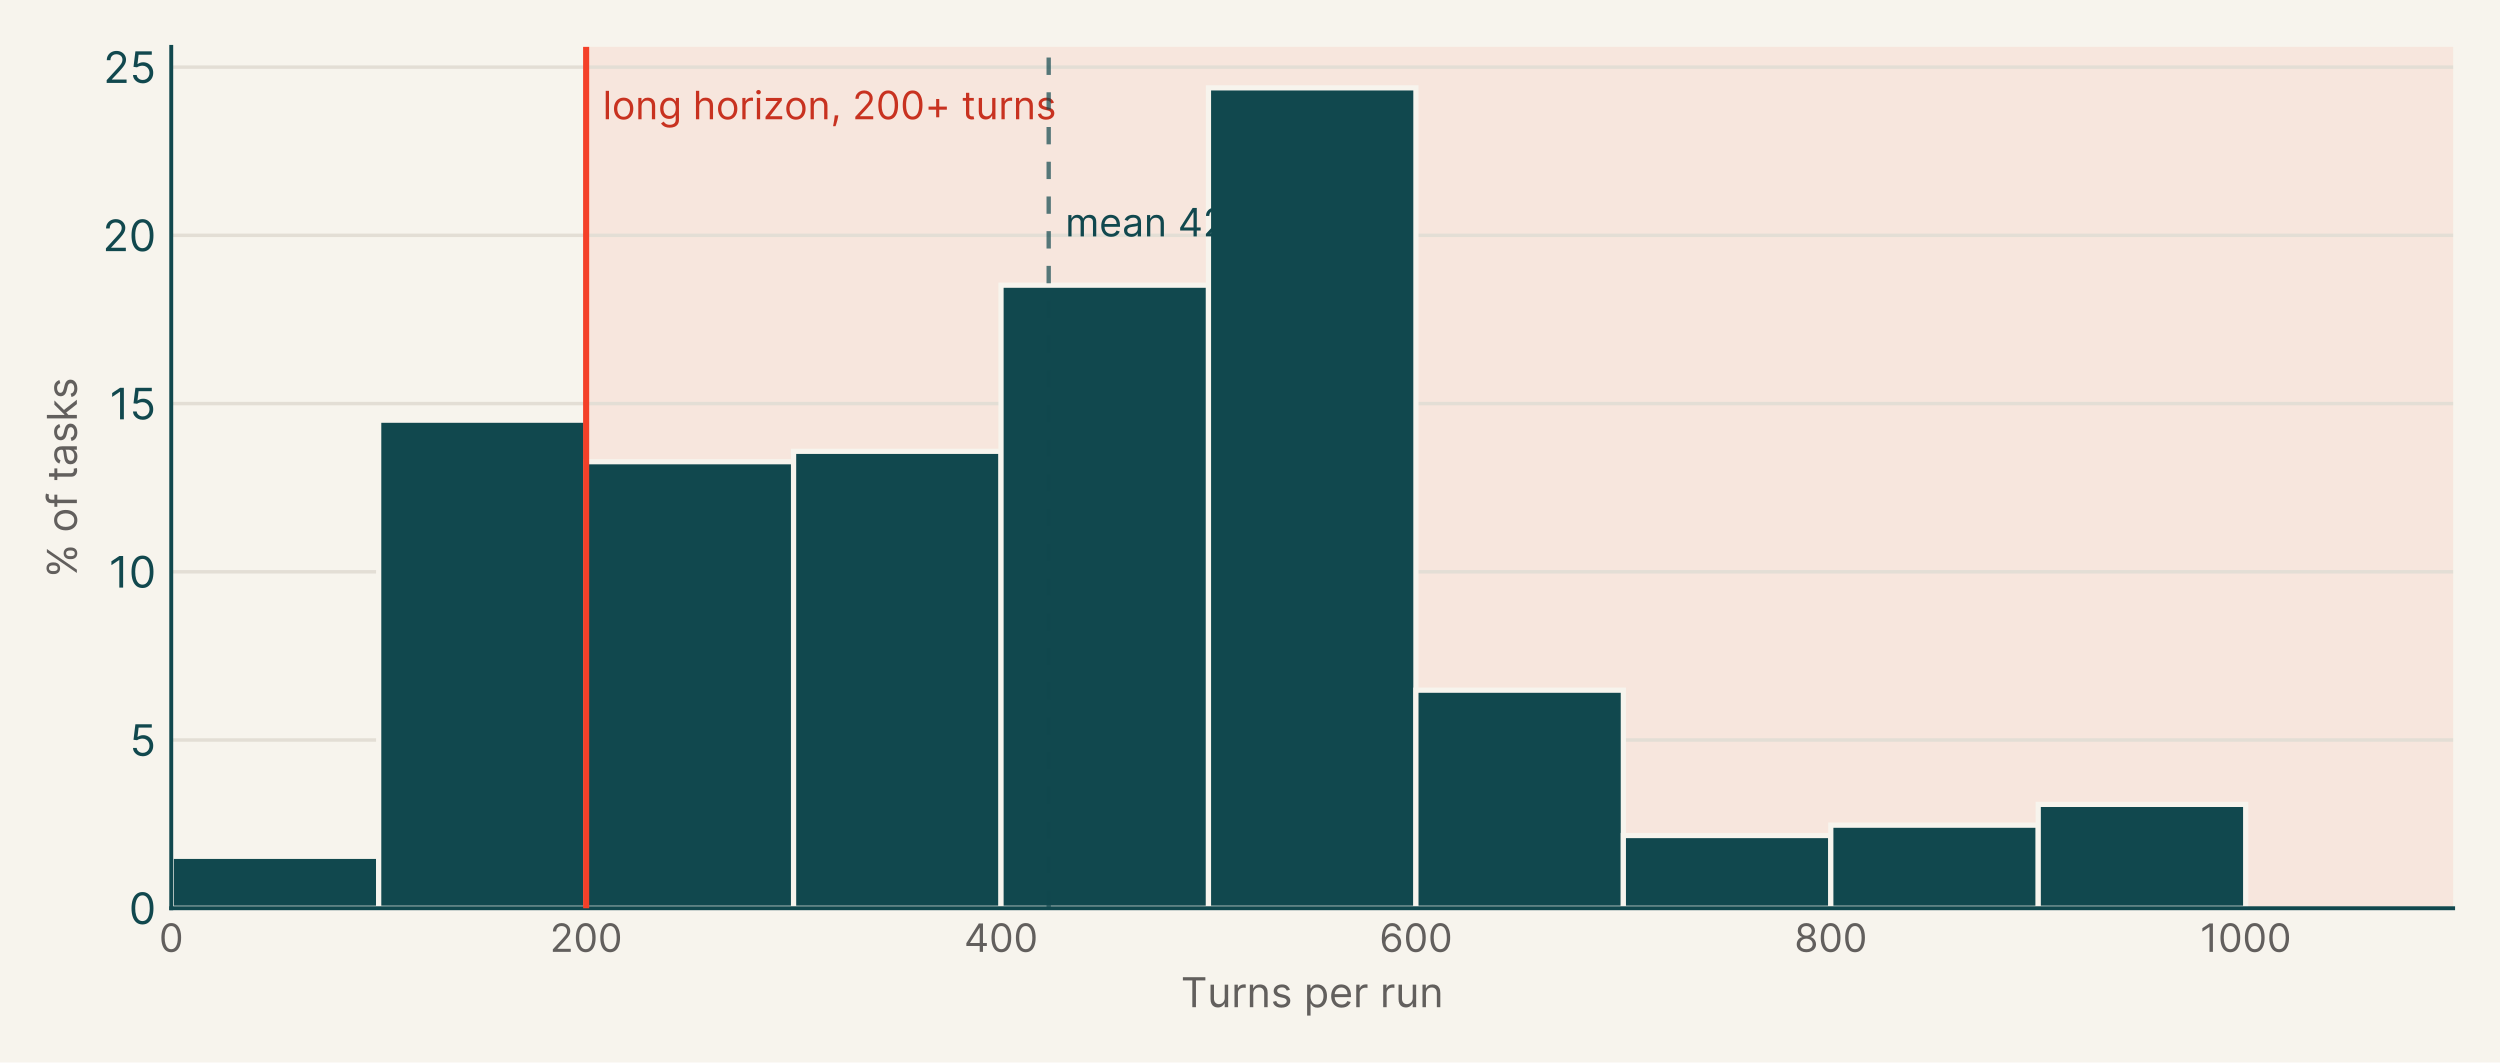
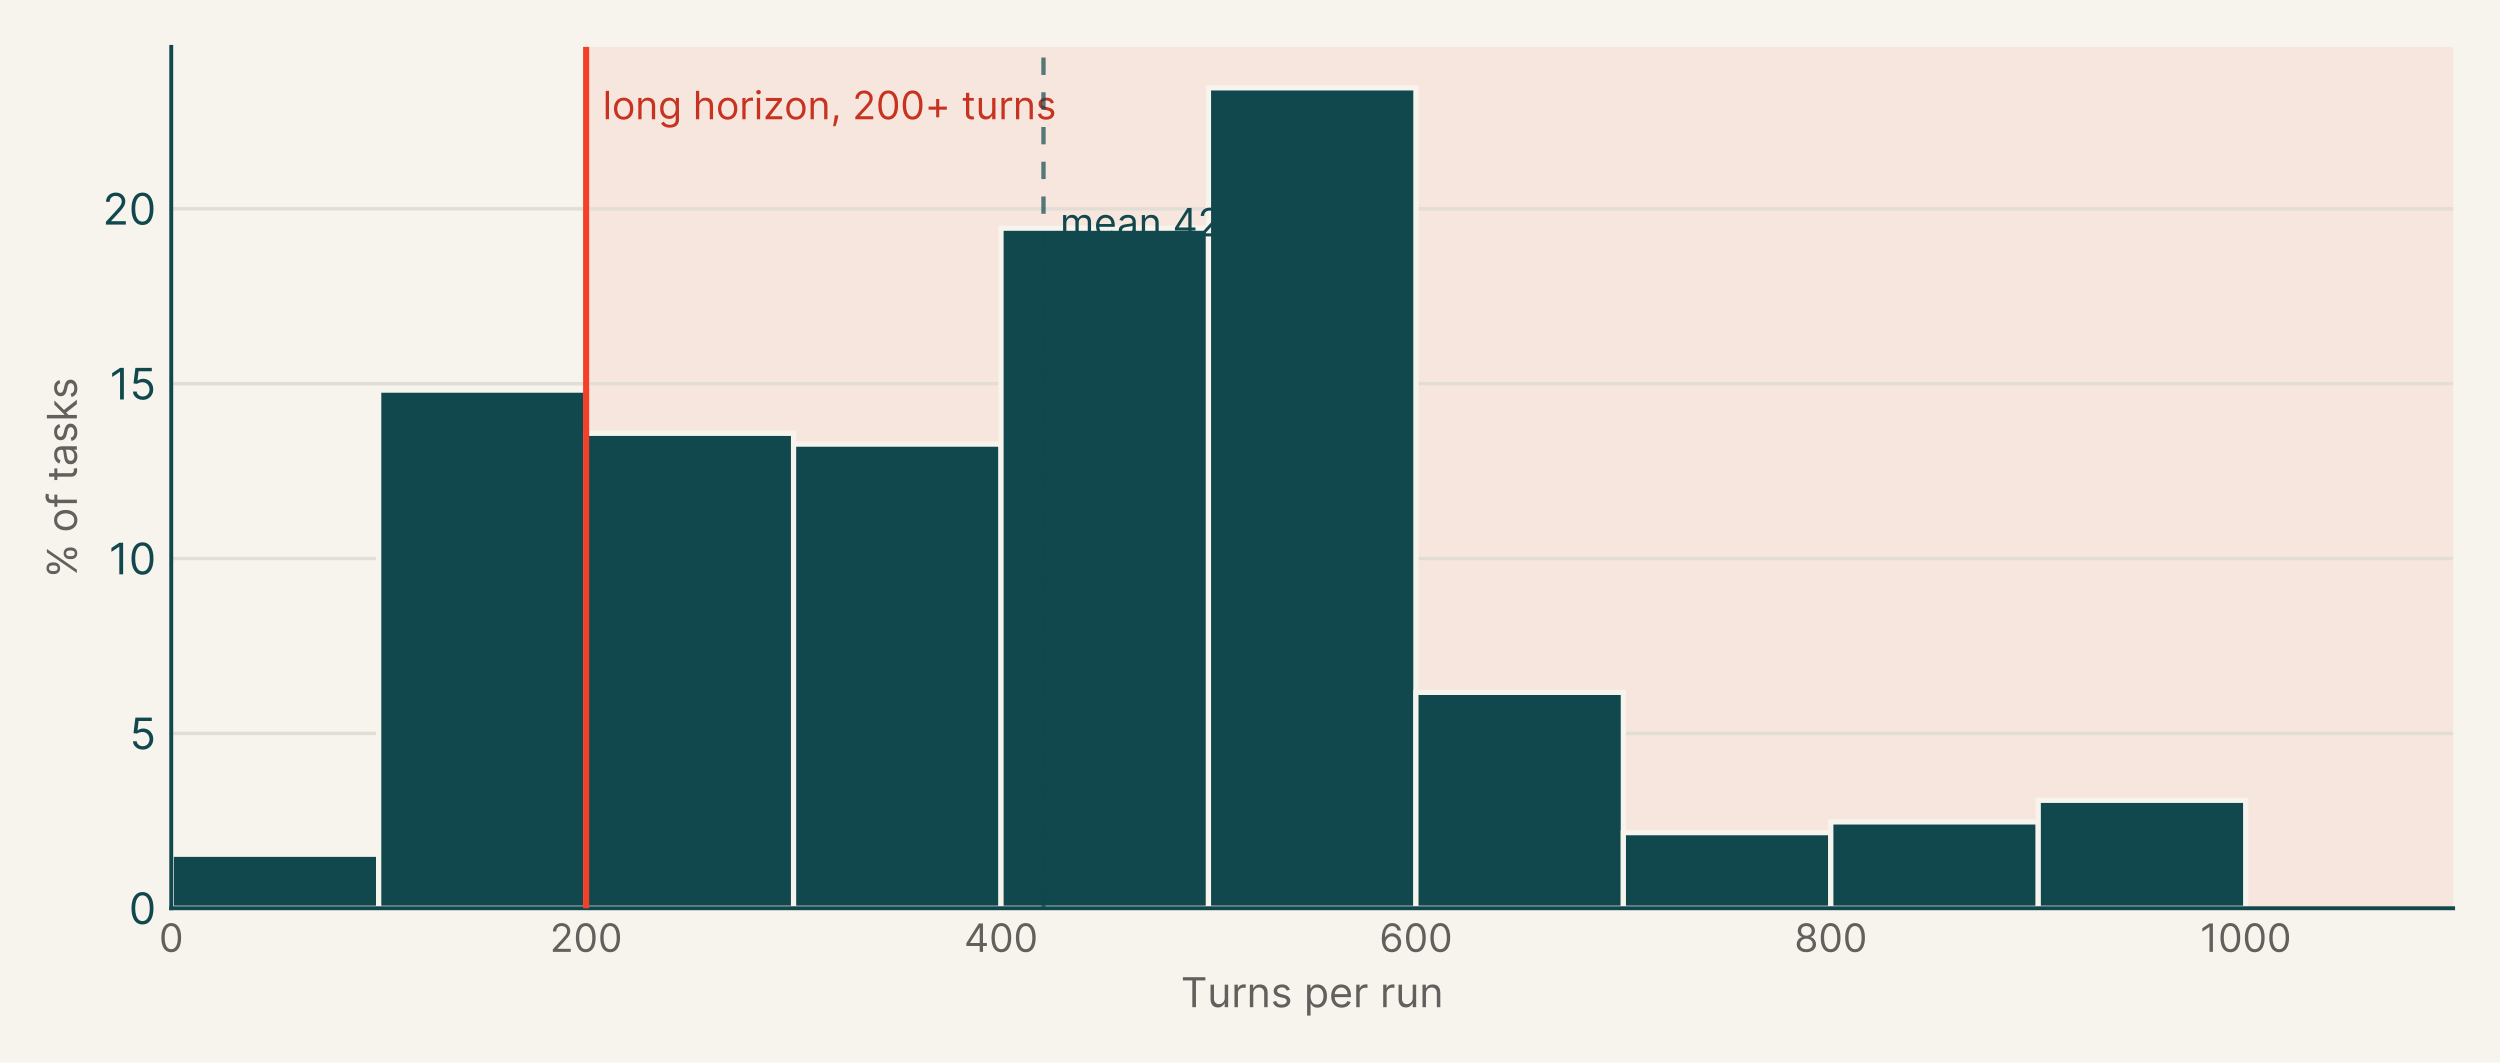
<svg xmlns="http://www.w3.org/2000/svg" xmlns:xlink="http://www.w3.org/1999/xlink" width="576pt" height="244.8pt" viewBox="0 0 576 244.8" version="1.1">
  <defs>
    <style type="text/css">*{stroke-linejoin: round; stroke-linecap: butt}</style>
  </defs>
  <g id="figure_1">
    <g id="patch_1">
      <path d="M 0 244.8  L 576 244.8  L 576 0  L 0 0  z " style="fill: #f7f4ed" />
    </g>
    <g id="axes_1">
      <g id="patch_2">
        <path d="M 39.454 209.26  L 565.2 209.26  L 565.2 10.8  L 39.454 10.8  z " style="fill: #f7f4ed" />
      </g>
      <g id="patch_3">
-         <path d="M 135.044 209.26  L 565.2 209.26  L 565.2 10.8  L 135.044 10.8  z " clip-path="url(#p40bd2215ca)" style="fill: #f44029; fill-opacity: 0.08" />
+         <path d="M 135.044 209.26  L 565.2 209.26  L 565.2 10.8  L 135.044 10.8  z " clip-path="url(#pc47ad58660)" style="fill: #f44029; fill-opacity: 0.08" />
      </g>
      <g id="matplotlib.axis_1">
        <g id="xtick_1">
          <g id="line2d_1" />
          <g id="text_1">
            <g style="fill: #625f5d" transform="translate(36.64187 219.3064) scale(0.09 -0.09)">
              <defs>
                <path id="Inter-Regular-30" d="M 2000 -64  Q 1486 -64 1125 217  Q 764 498 573 1033  Q 382 1568 382 2327  Q 382 3082 574 3617  Q 766 4152 1128 4435  Q 1491 4718 2000 4718  Q 2509 4718 2871 4435  Q 3234 4152 3426 3617  Q 3618 3082 3618 2327  Q 3618 1568 3427 1033  Q 3236 498 2875 217  Q 2514 -64 2000 -64  z M 2000 436  Q 2509 436 2791 927  Q 3073 1418 3073 2327  Q 3073 2932 2944 3357  Q 2816 3782 2576 4004  Q 2336 4227 2000 4227  Q 1496 4227 1211 3730  Q 927 3234 927 2327  Q 927 1723 1054 1300  Q 1182 877 1421 656  Q 1661 436 2000 436  z " transform="scale(0.015625)" />
              </defs>
              <use xlink:href="#Inter-Regular-30" />
            </g>
          </g>
        </g>
        <g id="xtick_2">
          <g id="line2d_2" />
          <g id="text_2">
            <g style="fill: #625f5d" transform="translate(126.6963 219.3064) scale(0.09 -0.09)">
              <defs>
                <path id="Inter-Regular-32" d="M 482 0  L 482 409  L 2018 2091  Q 2289 2386 2464 2605  Q 2639 2825 2724 3019  Q 2809 3214 2809 3427  Q 2809 3673 2692 3852  Q 2575 4032 2373 4129  Q 2171 4227 1918 4227  Q 1650 4227 1451 4117  Q 1252 4007 1144 3809  Q 1036 3611 1036 3345  L 500 3345  Q 500 3755 688 4064  Q 877 4373 1203 4545  Q 1530 4718 1936 4718  Q 2346 4718 2661 4545  Q 2977 4373 3156 4079  Q 3336 3786 3336 3427  Q 3336 3170 3244 2926  Q 3152 2682 2926 2383  Q 2700 2084 2300 1655  L 1255 536  L 1255 500  L 3418 500  L 3418 0  L 482 0  z " transform="scale(0.015625)" />
              </defs>
              <use xlink:href="#Inter-Regular-32" />
              <use xlink:href="#Inter-Regular-30" x="60.511" />
              <use xlink:href="#Inter-Regular-30" x="123.011" />
            </g>
          </g>
        </g>
        <g id="xtick_3">
          <g id="line2d_3" />
          <g id="text_3">
            <g style="fill: #625f5d" transform="translate(222.1205 219.3064) scale(0.09 -0.09)">
              <defs>
                <path id="Inter-Regular-34" d="M 373 955  L 373 1418  L 2418 4655  L 2755 4655  L 2755 3936  L 2527 3936  L 982 1491  L 982 1455  L 3736 1455  L 3736 955  L 373 955  z M 2564 0  L 2564 1095  L 2564 1311  L 2564 4655  L 3100 4655  L 3100 0  L 2564 0  z " transform="scale(0.015625)" />
              </defs>
              <use xlink:href="#Inter-Regular-34" />
              <use xlink:href="#Inter-Regular-30" x="64.205" />
              <use xlink:href="#Inter-Regular-30" x="126.705" />
            </g>
          </g>
        </g>
        <g id="xtick_4">
          <g id="line2d_4" />
          <g id="text_4">
            <g style="fill: #625f5d" transform="translate(317.7935 219.3064) scale(0.09 -0.09)">
              <defs>
                <path id="Inter-Regular-36" d="M 2027 -64  Q 1741 -59 1454 45  Q 1168 150 932 399  Q 696 648 552 1074  Q 409 1500 409 2145  Q 409 2764 525 3242  Q 641 3720 861 4048  Q 1082 4377 1394 4547  Q 1707 4718 2100 4718  Q 2491 4718 2796 4562  Q 3102 4407 3295 4129  Q 3489 3852 3546 3491  L 2991 3491  Q 2914 3805 2691 4011  Q 2468 4218 2100 4218  Q 1559 4218 1249 3747  Q 939 3277 936 2427  L 973 2427  Q 1100 2620 1276 2757  Q 1452 2895 1666 2970  Q 1880 3045 2118 3045  Q 2518 3045 2850 2846  Q 3182 2648 3382 2299  Q 3582 1950 3582 1500  Q 3582 1068 3389 710  Q 3196 352 2847 142  Q 2498 -68 2027 -64  z M 2027 436  Q 2314 436 2542 579  Q 2771 723 2903 964  Q 3036 1205 3036 1500  Q 3036 1789 2908 2026  Q 2780 2264 2556 2404  Q 2332 2545 2046 2545  Q 1830 2545 1643 2460  Q 1457 2375 1317 2227  Q 1177 2080 1097 1890  Q 1018 1700 1018 1491  Q 1018 1214 1149 973  Q 1280 732 1508 584  Q 1736 436 2027 436  z " transform="scale(0.015625)" />
              </defs>
              <use xlink:href="#Inter-Regular-36" />
              <use xlink:href="#Inter-Regular-30" x="62.358" />
              <use xlink:href="#Inter-Regular-30" x="124.858" />
            </g>
          </g>
        </g>
        <g id="xtick_5">
          <g id="line2d_5" />
          <g id="text_5">
            <g style="fill: #625f5d" transform="translate(413.4153 219.3064) scale(0.09 -0.09)">
              <defs>
                <path id="Inter-Regular-38" d="M 1973 -64  Q 1505 -64 1147 103  Q 789 270 589 564  Q 389 859 391 1236  Q 389 1532 507 1783  Q 625 2034 830 2203  Q 1036 2373 1291 2418  L 1291 2445  Q 957 2532 759 2821  Q 561 3111 564 3482  Q 561 3836 743 4115  Q 925 4395 1244 4556  Q 1564 4718 1973 4718  Q 2377 4718 2695 4556  Q 3014 4395 3197 4115  Q 3380 3836 3382 3482  Q 3380 3111 3181 2821  Q 2982 2532 2655 2445  L 2655 2418  Q 2907 2373 3109 2203  Q 3311 2034 3431 1783  Q 3552 1532 3555 1236  Q 3552 859 3351 564  Q 3150 270 2794 103  Q 2439 -64 1973 -64  z M 1973 436  Q 2289 436 2518 538  Q 2748 641 2873 827  Q 2998 1014 3000 1264  Q 2998 1527 2864 1729  Q 2730 1932 2499 2048  Q 2268 2164 1973 2164  Q 1675 2164 1442 2048  Q 1209 1932 1076 1729  Q 943 1527 946 1264  Q 943 1014 1067 827  Q 1191 641 1423 538  Q 1655 436 1973 436  z M 1973 2645  Q 2223 2645 2417 2745  Q 2611 2845 2722 3025  Q 2834 3205 2836 3445  Q 2834 3682 2725 3858  Q 2616 4034 2423 4130  Q 2230 4227 1973 4227  Q 1711 4227 1516 4130  Q 1321 4034 1214 3858  Q 1107 3682 1109 3445  Q 1107 3205 1217 3025  Q 1327 2845 1522 2745  Q 1718 2645 1973 2645  z " transform="scale(0.015625)" />
              </defs>
              <use xlink:href="#Inter-Regular-38" />
              <use xlink:href="#Inter-Regular-30" x="61.648" />
              <use xlink:href="#Inter-Regular-30" x="124.148" />
            </g>
          </g>
        </g>
        <g id="xtick_6">
          <g id="line2d_6" />
          <g id="text_6">
            <g style="fill: #625f5d" transform="translate(506.8771 219.3064) scale(0.09 -0.09)">
              <defs>
                <path id="Inter-Regular-31" d="M 2118 4655  L 2118 0  L 1555 0  L 1555 4064  L 1527 4064  L 391 3309  L 391 3882  L 1555 4655  L 2118 4655  z " transform="scale(0.015625)" />
              </defs>
              <use xlink:href="#Inter-Regular-31" />
              <use xlink:href="#Inter-Regular-30" x="46.449" />
              <use xlink:href="#Inter-Regular-30" x="108.949" />
              <use xlink:href="#Inter-Regular-30" x="171.449" />
            </g>
          </g>
        </g>
        <g id="text_7">
          <g style="fill: #625f5d" transform="translate(272.0786 232.057) scale(0.095 -0.095)">
            <defs>
              <path id="Inter-Regular-54" d="M 309 4155  L 309 4655  L 3800 4655  L 3800 4155  L 2336 4155  L 2336 0  L 1773 0  L 1773 4155  L 309 4155  z " transform="scale(0.015625)" />
              <path id="Inter-Regular-75" d="M 2691 1427  L 2691 3491  L 3227 3491  L 3227 0  L 2691 0  L 2691 591  L 2655 591  Q 2532 325 2273 140  Q 2014 -45 1618 -45  Q 1291 -45 1036 99  Q 782 243 636 535  Q 491 827 491 1273  L 491 3491  L 1027 3491  L 1027 1309  Q 1027 927 1242 700  Q 1457 473 1791 473  Q 1991 473 2199 575  Q 2407 677 2549 888  Q 2691 1100 2691 1427  z " transform="scale(0.015625)" />
              <path id="Inter-Regular-72" d="M 491 0  L 491 3491  L 1009 3491  L 1009 2964  L 1046 2964  Q 1141 3223 1391 3384  Q 1641 3545 1955 3545  Q 2014 3545 2102 3543  Q 2191 3541 2236 3536  L 2236 2991  Q 2209 2998 2112 3012  Q 2016 3027 1909 3027  Q 1655 3027 1456 2921  Q 1257 2816 1142 2630  Q 1027 2445 1027 2209  L 1027 0  L 491 0  z " transform="scale(0.015625)" />
              <path id="Inter-Regular-6e" d="M 1027 2100  L 1027 0  L 491 0  L 491 3491  L 1009 3491  L 1009 2945  L 1055 2945  Q 1177 3211 1427 3373  Q 1677 3536 2073 3536  Q 2427 3536 2693 3392  Q 2959 3248 3107 2956  Q 3255 2664 3255 2218  L 3255 0  L 2718 0  L 2718 2182  Q 2718 2593 2504 2824  Q 2291 3055 1918 3055  Q 1661 3055 1460 2943  Q 1259 2832 1143 2618  Q 1027 2405 1027 2100  z " transform="scale(0.015625)" />
              <path id="Inter-Regular-73" d="M 2964 2709  L 2482 2573  Q 2436 2693 2348 2808  Q 2261 2923 2111 2998  Q 1961 3073 1727 3073  Q 1407 3073 1194 2926  Q 982 2780 982 2555  Q 982 2355 1127 2239  Q 1273 2123 1582 2045  L 2100 1918  Q 2568 1805 2797 1572  Q 3027 1339 3027 973  Q 3027 673 2855 436  Q 2684 200 2377 63  Q 2071 -73 1664 -73  Q 1130 -73 780 159  Q 430 391 336 836  L 846 964  Q 918 682 1121 541  Q 1325 400 1655 400  Q 2030 400 2251 560  Q 2473 720 2473 945  Q 2473 1127 2345 1251  Q 2218 1375 1955 1436  L 1373 1573  Q 893 1686 669 1926  Q 446 2166 446 2527  Q 446 2823 613 3050  Q 780 3277 1069 3406  Q 1359 3536 1727 3536  Q 2246 3536 2542 3309  Q 2839 3082 2964 2709  z " transform="scale(0.015625)" />
              <path id="Inter-Regular-20" transform="scale(0.015625)" />
              <path id="Inter-Regular-70" d="M 491 -1309  L 491 3491  L 1009 3491  L 1009 2936  L 1073 2936  Q 1132 3027 1237 3169  Q 1343 3311 1542 3423  Q 1741 3536 2082 3536  Q 2523 3536 2859 3315  Q 3196 3095 3384 2690  Q 3573 2286 3573 1736  Q 3573 1182 3384 776  Q 3196 370 2861 148  Q 2527 -73 2091 -73  Q 1755 -73 1552 39  Q 1350 152 1241 296  Q 1132 441 1073 536  L 1027 536  L 1027 -1309  L 491 -1309  z M 1018 1745  Q 1018 1350 1134 1049  Q 1250 748 1473 578  Q 1696 409 2018 409  Q 2355 409 2581 587  Q 2807 766 2921 1069  Q 3036 1373 3036 1745  Q 3036 2114 2923 2410  Q 2811 2707 2585 2881  Q 2359 3055 2018 3055  Q 1691 3055 1468 2890  Q 1246 2725 1132 2430  Q 1018 2136 1018 1745  z " transform="scale(0.015625)" />
              <path id="Inter-Regular-65" d="M 1955 -73  Q 1450 -73 1085 151  Q 721 375 524 778  Q 327 1182 327 1718  Q 327 2255 524 2665  Q 721 3075 1074 3305  Q 1427 3536 1900 3536  Q 2173 3536 2439 3445  Q 2705 3355 2923 3151  Q 3141 2948 3270 2614  Q 3400 2280 3400 1791  L 3400 1564  L 709 1564  L 709 2027  L 2855 2027  Q 2855 2323 2738 2554  Q 2621 2786 2406 2920  Q 2191 3055 1900 3055  Q 1580 3055 1347 2897  Q 1114 2739 989 2486  Q 864 2234 864 1945  L 864 1636  Q 864 1241 1001 967  Q 1139 693 1384 551  Q 1630 409 1955 409  Q 2166 409 2337 469  Q 2509 530 2634 651  Q 2759 773 2827 955  L 3346 809  Q 3264 545 3070 346  Q 2877 148 2593 37  Q 2309 -73 1955 -73  z " transform="scale(0.015625)" />
            </defs>
            <use xlink:href="#Inter-Regular-54" />
            <use xlink:href="#Inter-Regular-75" x="64.205" />
            <use xlink:href="#Inter-Regular-72" x="122.301" />
            <use xlink:href="#Inter-Regular-6e" x="159.517" />
            <use xlink:href="#Inter-Regular-73" x="218.04" />
            <use xlink:href="#Inter-Regular-20" x="270.313" />
            <use xlink:href="#Inter-Regular-70" x="298.438" />
            <use xlink:href="#Inter-Regular-65" x="359.375" />
            <use xlink:href="#Inter-Regular-72" x="417.614" />
            <use xlink:href="#Inter-Regular-20" x="454.83" />
            <use xlink:href="#Inter-Regular-72" x="482.955" />
            <use xlink:href="#Inter-Regular-75" x="520.171" />
            <use xlink:href="#Inter-Regular-6e" x="578.267" />
          </g>
        </g>
      </g>
      <g id="matplotlib.axis_2">
        <g id="ytick_1">
          <g id="line2d_7">
-             <path d="M 39.454 209.26  L 565.2 209.26  " clip-path="url(#p40bd2215ca)" style="fill: none; stroke: #e3ded5; stroke-width: 0.8; stroke-linecap: square" />
+             <path d="M 39.454 209.26  L 565.2 209.26  " clip-path="url(#pc47ad58660)" style="fill: none; stroke: #e3ded5; stroke-width: 0.8; stroke-linecap: square" />
          </g>
          <g id="line2d_8" />
          <g id="text_8">
            <g style="fill: #11484e" transform="translate(29.70437 212.897) scale(0.1 -0.1)">
              <use xlink:href="#Inter-Regular-30" />
            </g>
          </g>
        </g>
        <g id="ytick_2">
          <g id="line2d_9">
-             <path d="M 39.454 170.501  L 565.2 170.501  " clip-path="url(#p40bd2215ca)" style="fill: none; stroke: #e3ded5; stroke-width: 0.8; stroke-linecap: square" />
+             <path d="M 39.454 168.971  L 565.2 168.971  " clip-path="url(#pc47ad58660)" style="fill: none; stroke: #e3ded5; stroke-width: 0.8; stroke-linecap: square" />
          </g>
          <g id="line2d_10" />
          <g id="text_9">
-             <g style="fill: #11484e" transform="translate(29.87469 174.1381) scale(0.1 -0.1)">
+             <g style="fill: #11484e" transform="translate(29.87469 172.6081) scale(0.1 -0.1)">
              <defs>
                <path id="Inter-Regular-35" d="M 1936 -64  Q 1536 -64 1216 95  Q 896 255 702 532  Q 509 809 491 1164  L 1036 1164  Q 1068 848 1324 642  Q 1580 436 1936 436  Q 2223 436 2447 570  Q 2671 705 2799 940  Q 2927 1175 2927 1473  Q 2927 1777 2794 2017  Q 2661 2257 2429 2395  Q 2198 2534 1900 2536  Q 1686 2539 1461 2472  Q 1236 2405 1091 2300  L 564 2364  L 846 4655  L 3264 4655  L 3264 4155  L 1318 4155  L 1155 2782  L 1182 2782  Q 1325 2895 1541 2970  Q 1757 3045 1991 3045  Q 2418 3045 2753 2842  Q 3089 2639 3281 2286  Q 3473 1934 3473 1482  Q 3473 1036 3274 687  Q 3075 339 2727 137  Q 2380 -64 1936 -64  z " transform="scale(0.015625)" />
              </defs>
              <use xlink:href="#Inter-Regular-35" />
            </g>
          </g>
        </g>
        <g id="ytick_3">
          <g id="line2d_11">
-             <path d="M 39.454 131.742  L 565.2 131.742  " clip-path="url(#p40bd2215ca)" style="fill: none; stroke: #e3ded5; stroke-width: 0.8; stroke-linecap: square" />
+             <path d="M 39.454 128.682  L 565.2 128.682  " clip-path="url(#pc47ad58660)" style="fill: none; stroke: #e3ded5; stroke-width: 0.8; stroke-linecap: square" />
          </g>
          <g id="line2d_12" />
          <g id="text_10">
-             <g style="fill: #11484e" transform="translate(25.05906 135.3791) scale(0.1 -0.1)">
+             <g style="fill: #11484e" transform="translate(25.05906 132.3192) scale(0.1 -0.1)">
              <use xlink:href="#Inter-Regular-31" />
              <use xlink:href="#Inter-Regular-30" x="46.449" />
            </g>
          </g>
        </g>
        <g id="ytick_4">
          <g id="line2d_13">
-             <path d="M 39.454 92.983  L 565.2 92.983  " clip-path="url(#p40bd2215ca)" style="fill: none; stroke: #e3ded5; stroke-width: 0.8; stroke-linecap: square" />
+             <path d="M 39.454 88.394  L 565.2 88.394  " clip-path="url(#pc47ad58660)" style="fill: none; stroke: #e3ded5; stroke-width: 0.8; stroke-linecap: square" />
          </g>
          <g id="line2d_14" />
          <g id="text_11">
-             <g style="fill: #11484e" transform="translate(25.22938 96.6201) scale(0.1 -0.1)">
+             <g style="fill: #11484e" transform="translate(25.22938 92.03022) scale(0.1 -0.1)">
              <use xlink:href="#Inter-Regular-31" />
              <use xlink:href="#Inter-Regular-35" x="46.449" />
            </g>
          </g>
        </g>
        <g id="ytick_5">
          <g id="line2d_15">
-             <path d="M 39.454 54.224  L 565.2 54.224  " clip-path="url(#p40bd2215ca)" style="fill: none; stroke: #e3ded5; stroke-width: 0.8; stroke-linecap: square" />
+             <path d="M 39.454 48.105  L 565.2 48.105  " clip-path="url(#pc47ad58660)" style="fill: none; stroke: #e3ded5; stroke-width: 0.8; stroke-linecap: square" />
          </g>
          <g id="line2d_16" />
          <g id="text_12">
-             <g style="fill: #11484e" transform="translate(23.65281 57.86113) scale(0.1 -0.1)">
+             <g style="fill: #11484e" transform="translate(23.65281 51.74129) scale(0.1 -0.1)">
              <use xlink:href="#Inter-Regular-32" />
              <use xlink:href="#Inter-Regular-30" x="60.511" />
            </g>
          </g>
        </g>
-         <g id="ytick_6">
-           <g id="line2d_17">
-             <path d="M 39.454 15.465  L 565.2 15.465  " clip-path="url(#p40bd2215ca)" style="fill: none; stroke: #e3ded5; stroke-width: 0.8; stroke-linecap: square" />
-           </g>
-           <g id="line2d_18" />
-           <g id="text_13">
-             <g style="fill: #11484e" transform="translate(23.82313 19.10215) scale(0.1 -0.1)">
-               <use xlink:href="#Inter-Regular-32" />
-               <use xlink:href="#Inter-Regular-35" x="60.511" />
-             </g>
-           </g>
-         </g>
-         <g id="text_14">
+         <g id="text_13">
          <g style="fill: #625f5d" transform="translate(17.70977 133.0654) rotate(-90) scale(0.095 -0.095)">
            <defs>
              <path id="Inter-Regular-25" d="M 2855 873  L 2855 1118  Q 2855 1373 2960 1585  Q 3066 1798 3269 1926  Q 3473 2055 3764 2055  Q 4059 2055 4259 1926  Q 4459 1798 4561 1585  Q 4664 1373 4664 1118  L 4664 873  Q 4664 618 4560 405  Q 4457 193 4256 64  Q 4055 -64 3764 -64  Q 3468 -64 3266 64  Q 3064 193 2959 405  Q 2855 618 2855 873  z M 3318 1118  L 3318 873  Q 3318 661 3418 494  Q 3518 327 3764 327  Q 4002 327 4101 494  Q 4200 661 4200 873  L 4200 1118  Q 4200 1330 4104 1497  Q 4009 1664 3764 1664  Q 3525 1664 3421 1497  Q 3318 1330 3318 1118  z M 536 3536  L 536 3782  Q 536 4036 642 4248  Q 748 4461 951 4589  Q 1155 4718 1446 4718  Q 1741 4718 1941 4589  Q 2141 4461 2243 4248  Q 2346 4036 2346 3782  L 2346 3536  Q 2346 3282 2242 3069  Q 2139 2857 1937 2728  Q 1736 2600 1446 2600  Q 1150 2600 948 2728  Q 746 2857 641 3069  Q 536 3282 536 3536  z M 1000 3782  L 1000 3536  Q 1000 3325 1100 3158  Q 1200 2991 1446 2991  Q 1684 2991 1783 3158  Q 1882 3325 1882 3536  L 1882 3782  Q 1882 3993 1786 4160  Q 1691 4327 1446 4327  Q 1207 4327 1103 4160  Q 1000 3993 1000 3782  z M 709 0  L 3909 4655  L 4427 4655  L 1227 0  L 709 0  z " transform="scale(0.015625)" />
              <path id="Inter-Regular-6f" d="M 1909 -73  Q 1436 -73 1080 152  Q 725 377 526 781  Q 327 1186 327 1727  Q 327 2273 526 2679  Q 725 3086 1080 3311  Q 1436 3536 1909 3536  Q 2382 3536 2737 3311  Q 3093 3086 3292 2679  Q 3491 2273 3491 1727  Q 3491 1186 3292 781  Q 3093 377 2737 152  Q 2382 -73 1909 -73  z M 1909 409  Q 2268 409 2500 593  Q 2732 777 2843 1077  Q 2955 1377 2955 1727  Q 2955 2077 2843 2379  Q 2732 2682 2500 2868  Q 2268 3055 1909 3055  Q 1550 3055 1318 2868  Q 1086 2682 975 2379  Q 864 2077 864 1727  Q 864 1377 975 1077  Q 1086 777 1318 593  Q 1550 409 1909 409  z " transform="scale(0.015625)" />
              <path id="Inter-Regular-66" d="M 2046 3491  L 2046 3036  L 164 3036  L 164 3491  L 2046 3491  z M 727 0  L 727 3973  Q 727 4273 868 4473  Q 1009 4673 1234 4773  Q 1459 4873 1709 4873  Q 1907 4873 2032 4841  Q 2157 4809 2218 4782  L 2064 4318  Q 2023 4332 1951 4352  Q 1880 4373 1764 4373  Q 1498 4373 1381 4239  Q 1264 4105 1264 3845  L 1264 0  L 727 0  z " transform="scale(0.015625)" />
              <path id="Inter-Regular-74" d="M 2009 3491  L 2009 3036  L 200 3036  L 200 3491  L 2009 3491  z M 727 4327  L 1264 4327  L 1264 1000  Q 1264 773 1331 660  Q 1398 548 1503 510  Q 1609 473 1727 473  Q 1816 473 1873 483  Q 1930 493 1964 500  L 2073 18  Q 2018 -2 1920 -23  Q 1823 -45 1673 -45  Q 1446 -45 1228 52  Q 1011 150 869 350  Q 727 550 727 855  L 727 4327  z " transform="scale(0.015625)" />
              <path id="Inter-Regular-61" d="M 1518 -82  Q 1186 -82 916 44  Q 646 170 486 410  Q 327 650 327 991  Q 327 1291 445 1478  Q 564 1666 761 1773  Q 959 1880 1199 1933  Q 1439 1986 1682 2018  Q 2000 2059 2199 2080  Q 2398 2102 2490 2154  Q 2582 2207 2582 2336  L 2582 2355  Q 2582 2691 2399 2877  Q 2216 3064 1846 3064  Q 1461 3064 1243 2895  Q 1025 2727 936 2536  L 427 2718  Q 564 3036 792 3214  Q 1021 3393 1292 3464  Q 1564 3536 1827 3536  Q 1996 3536 2215 3496  Q 2434 3457 2640 3334  Q 2846 3211 2982 2963  Q 3118 2716 3118 2300  L 3118 0  L 2582 0  L 2582 473  L 2555 473  Q 2500 359 2373 229  Q 2246 100 2034 9  Q 1823 -82 1518 -82  z M 1600 400  Q 1918 400 2137 525  Q 2357 650 2469 847  Q 2582 1045 2582 1264  L 2582 1755  Q 2548 1714 2433 1681  Q 2318 1648 2169 1624  Q 2021 1600 1881 1583  Q 1741 1566 1655 1555  Q 1446 1527 1265 1467  Q 1084 1407 974 1287  Q 864 1168 864 964  Q 864 684 1072 542  Q 1280 400 1600 400  z " transform="scale(0.015625)" />
              <path id="Inter-Regular-6b" d="M 991 1273  L 982 1936  L 1091 1936  L 2618 3491  L 3282 3491  L 1655 1845  L 1609 1845  L 991 1273  z M 491 0  L 491 4655  L 1027 4655  L 1027 0  L 491 0  z M 2709 0  L 1346 1727  L 1727 2100  L 3391 0  L 2709 0  z " transform="scale(0.015625)" />
            </defs>
            <use xlink:href="#Inter-Regular-25" />
            <use xlink:href="#Inter-Regular-20" x="81.25" />
            <use xlink:href="#Inter-Regular-6f" x="109.375" />
            <use xlink:href="#Inter-Regular-66" x="169.034" />
            <use xlink:href="#Inter-Regular-20" x="205.114" />
            <use xlink:href="#Inter-Regular-74" x="233.239" />
            <use xlink:href="#Inter-Regular-61" x="269.602" />
            <use xlink:href="#Inter-Regular-73" x="325.994" />
            <use xlink:href="#Inter-Regular-6b" x="378.267" />
            <use xlink:href="#Inter-Regular-73" x="432.671" />
          </g>
        </g>
      </g>
      <g id="patch_4">
-         <path d="M 39.454 209.26  L 87.249 209.26  L 87.249 197.298  L 39.454 197.298  z " clip-path="url(#p40bd2215ca)" style="fill: #11484e; stroke: #f7f4ed; stroke-width: 1.2; stroke-linejoin: miter" />
+         <path d="M 39.454 209.26  L 87.249 209.26  L 87.249 196.825  L 39.454 196.825  z " clip-path="url(#pc47ad58660)" style="fill: #11484e; stroke: #f7f4ed; stroke-width: 1.2; stroke-linejoin: miter" />
      </g>
      <g id="patch_5">
-         <path d="M 87.249 209.26  L 135.044 209.26  L 135.044 96.811  L 87.249 96.811  z " clip-path="url(#p40bd2215ca)" style="fill: #11484e; stroke: #f7f4ed; stroke-width: 1.2; stroke-linejoin: miter" />
+         <path d="M 87.249 209.26  L 135.044 209.26  L 135.044 89.886  L 87.249 89.886  z " clip-path="url(#pc47ad58660)" style="fill: #11484e; stroke: #f7f4ed; stroke-width: 1.2; stroke-linejoin: miter" />
      </g>
      <g id="patch_6">
-         <path d="M 135.044 209.26  L 182.84 209.26  L 182.84 106.382  L 135.044 106.382  z " clip-path="url(#p40bd2215ca)" style="fill: #11484e; stroke: #f7f4ed; stroke-width: 1.2; stroke-linejoin: miter" />
+         <path d="M 135.044 209.26  L 182.84 209.26  L 182.84 99.834  L 135.044 99.834  z " clip-path="url(#pc47ad58660)" style="fill: #11484e; stroke: #f7f4ed; stroke-width: 1.2; stroke-linejoin: miter" />
      </g>
      <g id="patch_7">
-         <path d="M 182.84 209.26  L 230.635 209.26  L 230.635 103.989  L 182.84 103.989  z " clip-path="url(#p40bd2215ca)" style="fill: #11484e; stroke: #f7f4ed; stroke-width: 1.2; stroke-linejoin: miter" />
+         <path d="M 182.84 209.26  L 230.635 209.26  L 230.635 102.321  L 182.84 102.321  z " clip-path="url(#pc47ad58660)" style="fill: #11484e; stroke: #f7f4ed; stroke-width: 1.2; stroke-linejoin: miter" />
      </g>
      <g id="patch_8">
-         <path d="M 230.635 209.26  L 278.43 209.26  L 278.43 65.709  L 230.635 65.709  z " clip-path="url(#p40bd2215ca)" style="fill: #11484e; stroke: #f7f4ed; stroke-width: 1.2; stroke-linejoin: miter" />
+         <path d="M 230.635 209.26  L 278.43 209.26  L 278.43 52.581  L 230.635 52.581  z " clip-path="url(#pc47ad58660)" style="fill: #11484e; stroke: #f7f4ed; stroke-width: 1.2; stroke-linejoin: miter" />
      </g>
      <g id="patch_9">
-         <path d="M 278.43 209.26  L 326.225 209.26  L 326.225 20.25  L 278.43 20.25  z " clip-path="url(#p40bd2215ca)" style="fill: #11484e; stroke: #f7f4ed; stroke-width: 1.2; stroke-linejoin: miter" />
+         <path d="M 278.43 209.26  L 326.225 209.26  L 326.225 20.25  L 278.43 20.25  z " clip-path="url(#pc47ad58660)" style="fill: #11484e; stroke: #f7f4ed; stroke-width: 1.2; stroke-linejoin: miter" />
      </g>
      <g id="patch_10">
-         <path d="M 326.225 209.26  L 374.02 209.26  L 374.02 159.017  L 326.225 159.017  z " clip-path="url(#p40bd2215ca)" style="fill: #11484e; stroke: #f7f4ed; stroke-width: 1.2; stroke-linejoin: miter" />
+         <path d="M 326.225 209.26  L 374.02 209.26  L 374.02 159.521  L 326.225 159.521  z " clip-path="url(#pc47ad58660)" style="fill: #11484e; stroke: #f7f4ed; stroke-width: 1.2; stroke-linejoin: miter" />
      </g>
      <g id="patch_11">
-         <path d="M 374.02 209.26  L 421.815 209.26  L 421.815 192.513  L 374.02 192.513  z " clip-path="url(#p40bd2215ca)" style="fill: #11484e; stroke: #f7f4ed; stroke-width: 1.2; stroke-linejoin: miter" />
+         <path d="M 374.02 209.26  L 421.815 209.26  L 421.815 191.852  L 374.02 191.852  z " clip-path="url(#pc47ad58660)" style="fill: #11484e; stroke: #f7f4ed; stroke-width: 1.2; stroke-linejoin: miter" />
      </g>
      <g id="patch_12">
-         <path d="M 421.815 209.26  L 469.61 209.26  L 469.61 190.12  L 421.815 190.12  z " clip-path="url(#p40bd2215ca)" style="fill: #11484e; stroke: #f7f4ed; stroke-width: 1.2; stroke-linejoin: miter" />
+         <path d="M 421.815 209.26  L 469.61 209.26  L 469.61 189.365  L 421.815 189.365  z " clip-path="url(#pc47ad58660)" style="fill: #11484e; stroke: #f7f4ed; stroke-width: 1.2; stroke-linejoin: miter" />
      </g>
      <g id="patch_13">
-         <path d="M 469.61 209.26  L 517.405 209.26  L 517.405 185.335  L 469.61 185.335  z " clip-path="url(#p40bd2215ca)" style="fill: #11484e; stroke: #f7f4ed; stroke-width: 1.2; stroke-linejoin: miter" />
+         <path d="M 469.61 209.26  L 517.405 209.26  L 517.405 184.391  L 469.61 184.391  z " clip-path="url(#pc47ad58660)" style="fill: #11484e; stroke: #f7f4ed; stroke-width: 1.2; stroke-linejoin: miter" />
      </g>
      <g id="patch_14">
        <path d="M 39.454 209.26  L 39.454 10.8  " style="fill: none; stroke: #11484e; stroke-width: 0.9; stroke-linejoin: miter; stroke-linecap: square" />
      </g>
      <g id="patch_15">
        <path d="M 39.454 209.26  L 565.2 209.26  " style="fill: none; stroke: #11484e; stroke-width: 0.9; stroke-linejoin: miter; stroke-linecap: square" />
      </g>
-       <g id="line2d_19">
-         <path d="M 135.044 209.26  L 135.044 10.8  " clip-path="url(#p40bd2215ca)" style="fill: none; stroke: #f44029; stroke-width: 1.4; stroke-linecap: square" />
-       </g>
-       <g id="text_15">
+       <g id="line2d_17">
+         <path d="M 135.044 209.26  L 135.044 10.8  " clip-path="url(#pc47ad58660)" style="fill: none; stroke: #f44029; stroke-width: 1.4; stroke-linecap: square" />
+       </g>
+       <g id="text_14">
        <g style="fill: #c83220" transform="translate(138.8681 27.47302) scale(0.09 -0.09)">
          <defs>
            <path id="Inter-Regular-6c" d="M 1027 4655  L 1027 0  L 491 0  L 491 4655  L 1027 4655  z " transform="scale(0.015625)" />
            <path id="Inter-Regular-67" d="M 1900 -1382  Q 1511 -1382 1231 -1283  Q 952 -1184 767 -1024  Q 582 -864 473 -682  L 900 -382  Q 973 -477 1084 -601  Q 1196 -725 1390 -817  Q 1584 -909 1900 -909  Q 2323 -909 2598 -704  Q 2873 -500 2873 -64  L 2873 645  L 2827 645  Q 2768 550 2660 410  Q 2552 270 2351 162  Q 2150 55 1809 55  Q 1386 55 1051 255  Q 716 455 521 836  Q 327 1218 327 1764  Q 327 2300 516 2699  Q 705 3098 1041 3317  Q 1377 3536 1818 3536  Q 2159 3536 2360 3423  Q 2561 3311 2669 3169  Q 2777 3027 2836 2936  L 2891 2936  L 2891 3491  L 3409 3491  L 3409 -100  Q 3409 -550 3205 -833  Q 3002 -1116 2660 -1249  Q 2318 -1382 1900 -1382  z M 1882 536  Q 2205 536 2427 684  Q 2650 832 2766 1109  Q 2882 1386 2882 1773  Q 2882 2150 2768 2438  Q 2655 2727 2432 2891  Q 2209 3055 1882 3055  Q 1541 3055 1315 2882  Q 1089 2709 976 2418  Q 864 2127 864 1773  Q 864 1409 978 1130  Q 1093 852 1319 694  Q 1546 536 1882 536  z " transform="scale(0.015625)" />
            <path id="Inter-Regular-68" d="M 1027 2100  L 1027 0  L 491 0  L 491 4655  L 1027 4655  L 1027 2945  L 1073 2945  Q 1196 3216 1442 3376  Q 1689 3536 2100 3536  Q 2457 3536 2725 3394  Q 2993 3252 3142 2960  Q 3291 2668 3291 2218  L 3291 0  L 2755 0  L 2755 2182  Q 2755 2598 2540 2826  Q 2325 3055 1946 3055  Q 1682 3055 1474 2943  Q 1266 2832 1146 2618  Q 1027 2405 1027 2100  z " transform="scale(0.015625)" />
            <path id="Inter-Regular-69" d="M 491 0  L 491 3491  L 1027 3491  L 1027 0  L 491 0  z M 764 4073  Q 607 4073 494 4179  Q 382 4286 382 4436  Q 382 4586 494 4693  Q 607 4800 764 4800  Q 921 4800 1033 4693  Q 1146 4586 1146 4436  Q 1146 4286 1033 4179  Q 921 4073 764 4073  z " transform="scale(0.015625)" />
            <path id="Inter-Regular-7a" d="M 391 0  L 391 409  L 2373 2955  L 2373 2991  L 455 2991  L 455 3491  L 3064 3491  L 3064 3064  L 1136 536  L 1136 500  L 3127 500  L 3127 0  L 391 0  z " transform="scale(0.015625)" />
            <path id="Inter-Regular-2c" d="M 1291 636  L 1255 391  Q 1216 132 1137 -163  Q 1059 -459 975 -720  Q 891 -982 836 -1136  L 427 -1136  Q 457 -991 504 -752  Q 552 -514 601 -219  Q 650 75 682 382  L 709 636  L 1291 636  z " transform="scale(0.015625)" />
            <path id="Inter-Regular-2b" d="M 1855 318  L 1855 3318  L 2364 3318  L 2364 318  L 1855 318  z M 609 1564  L 609 2073  L 3609 2073  L 3609 1564  L 609 1564  z " transform="scale(0.015625)" />
          </defs>
          <use xlink:href="#Inter-Regular-6c" />
          <use xlink:href="#Inter-Regular-6f" x="23.722" />
          <use xlink:href="#Inter-Regular-6e" x="83.381" />
          <use xlink:href="#Inter-Regular-67" x="141.903" />
          <use xlink:href="#Inter-Regular-20" x="202.841" />
          <use xlink:href="#Inter-Regular-68" x="230.966" />
          <use xlink:href="#Inter-Regular-6f" x="290.057" />
          <use xlink:href="#Inter-Regular-72" x="349.716" />
          <use xlink:href="#Inter-Regular-69" x="386.932" />
          <use xlink:href="#Inter-Regular-7a" x="410.653" />
          <use xlink:href="#Inter-Regular-6f" x="464.773" />
          <use xlink:href="#Inter-Regular-6e" x="524.432" />
          <use xlink:href="#Inter-Regular-2c" x="582.955" />
          <use xlink:href="#Inter-Regular-20" x="610.938" />
          <use xlink:href="#Inter-Regular-32" x="639.063" />
          <use xlink:href="#Inter-Regular-30" x="699.574" />
          <use xlink:href="#Inter-Regular-30" x="762.074" />
          <use xlink:href="#Inter-Regular-2b" x="824.574" />
          <use xlink:href="#Inter-Regular-20" x="890.483" />
          <use xlink:href="#Inter-Regular-74" x="918.608" />
          <use xlink:href="#Inter-Regular-75" x="954.972" />
          <use xlink:href="#Inter-Regular-72" x="1013.068" />
          <use xlink:href="#Inter-Regular-6e" x="1050.284" />
          <use xlink:href="#Inter-Regular-73" x="1108.807" />
        </g>
      </g>
-       <g id="line2d_20">
-         <path d="M 241.619 209.26  L 241.619 10.8  " clip-path="url(#p40bd2215ca)" style="fill: none; stroke-dasharray: 4,4; stroke-dashoffset: 0; stroke: #11484e; stroke-opacity: 0.7" />
-       </g>
-       <g id="text_16">
-         <g style="fill: #11484e" transform="translate(245.4422 54.46127) scale(0.09 -0.09)">
+       <g id="line2d_18">
+         <path d="M 240.419 209.26  L 240.419 10.8  " clip-path="url(#pc47ad58660)" style="fill: none; stroke-dasharray: 4,4; stroke-dashoffset: 0; stroke: #11484e; stroke-opacity: 0.7" />
+       </g>
+       <g id="text_15">
+         <g style="fill: #11484e" transform="translate(244.2422 54.46127) scale(0.09 -0.09)">
          <defs>
            <path id="Inter-Regular-6d" d="M 491 0  L 491 3491  L 1009 3491  L 1009 2945  L 1055 2945  Q 1164 3225 1407 3380  Q 1650 3536 1991 3536  Q 2336 3536 2567 3380  Q 2798 3225 2927 2945  L 2964 2945  Q 3098 3216 3366 3376  Q 3634 3536 4009 3536  Q 4477 3536 4775 3244  Q 5073 2952 5073 2336  L 5073 0  L 4536 0  L 4536 2336  Q 4536 2723 4325 2889  Q 4114 3055 3827 3055  Q 3459 3055 3257 2833  Q 3055 2611 3055 2273  L 3055 0  L 2509 0  L 2509 2391  Q 2509 2689 2316 2872  Q 2123 3055 1818 3055  Q 1609 3055 1428 2943  Q 1248 2832 1137 2635  Q 1027 2439 1027 2182  L 1027 0  L 491 0  z " transform="scale(0.015625)" />
-             <path id="Inter-Regular-33" d="M 2055 -64  Q 1605 -64 1253 90  Q 902 245 696 521  Q 491 798 473 1164  L 1046 1164  Q 1064 939 1200 776  Q 1336 614 1556 525  Q 1777 436 2046 436  Q 2346 436 2577 540  Q 2809 645 2941 831  Q 3073 1018 3073 1264  Q 3073 1520 2945 1717  Q 2818 1914 2572 2025  Q 2327 2136 1973 2136  L 1600 2136  L 1600 2636  L 1973 2636  Q 2250 2636 2460 2736  Q 2671 2836 2790 3018  Q 2909 3200 2909 3445  Q 2909 3682 2804 3857  Q 2700 4032 2510 4129  Q 2321 4227 2064 4227  Q 1823 4227 1610 4139  Q 1398 4052 1264 3887  Q 1130 3723 1118 3491  L 573 3491  Q 586 3857 793 4133  Q 1000 4409 1335 4563  Q 1671 4718 2073 4718  Q 2505 4718 2814 4544  Q 3123 4370 3289 4086  Q 3455 3802 3455 3473  Q 3455 3080 3249 2802  Q 3043 2525 2691 2418  L 2691 2382  Q 3132 2309 3379 2008  Q 3627 1707 3627 1264  Q 3627 884 3421 583  Q 3216 282 2861 109  Q 2507 -64 2055 -64  z " transform="scale(0.015625)" />
          </defs>
          <use xlink:href="#Inter-Regular-6d" />
          <use xlink:href="#Inter-Regular-65" x="86.932" />
          <use xlink:href="#Inter-Regular-61" x="145.17" />
          <use xlink:href="#Inter-Regular-6e" x="201.563" />
          <use xlink:href="#Inter-Regular-20" x="260.085" />
          <use xlink:href="#Inter-Regular-34" x="288.21" />
          <use xlink:href="#Inter-Regular-32" x="352.415" />
-           <use xlink:href="#Inter-Regular-33" x="412.926" />
+           <use xlink:href="#Inter-Regular-30" x="412.926" />
        </g>
      </g>
    </g>
  </g>
  <defs>
-     <clipPath id="p40bd2215ca">
+     <clipPath id="pc47ad58660">
      <rect x="39.454" y="10.8" width="525.746" height="198.46" />
    </clipPath>
  </defs>
</svg>
